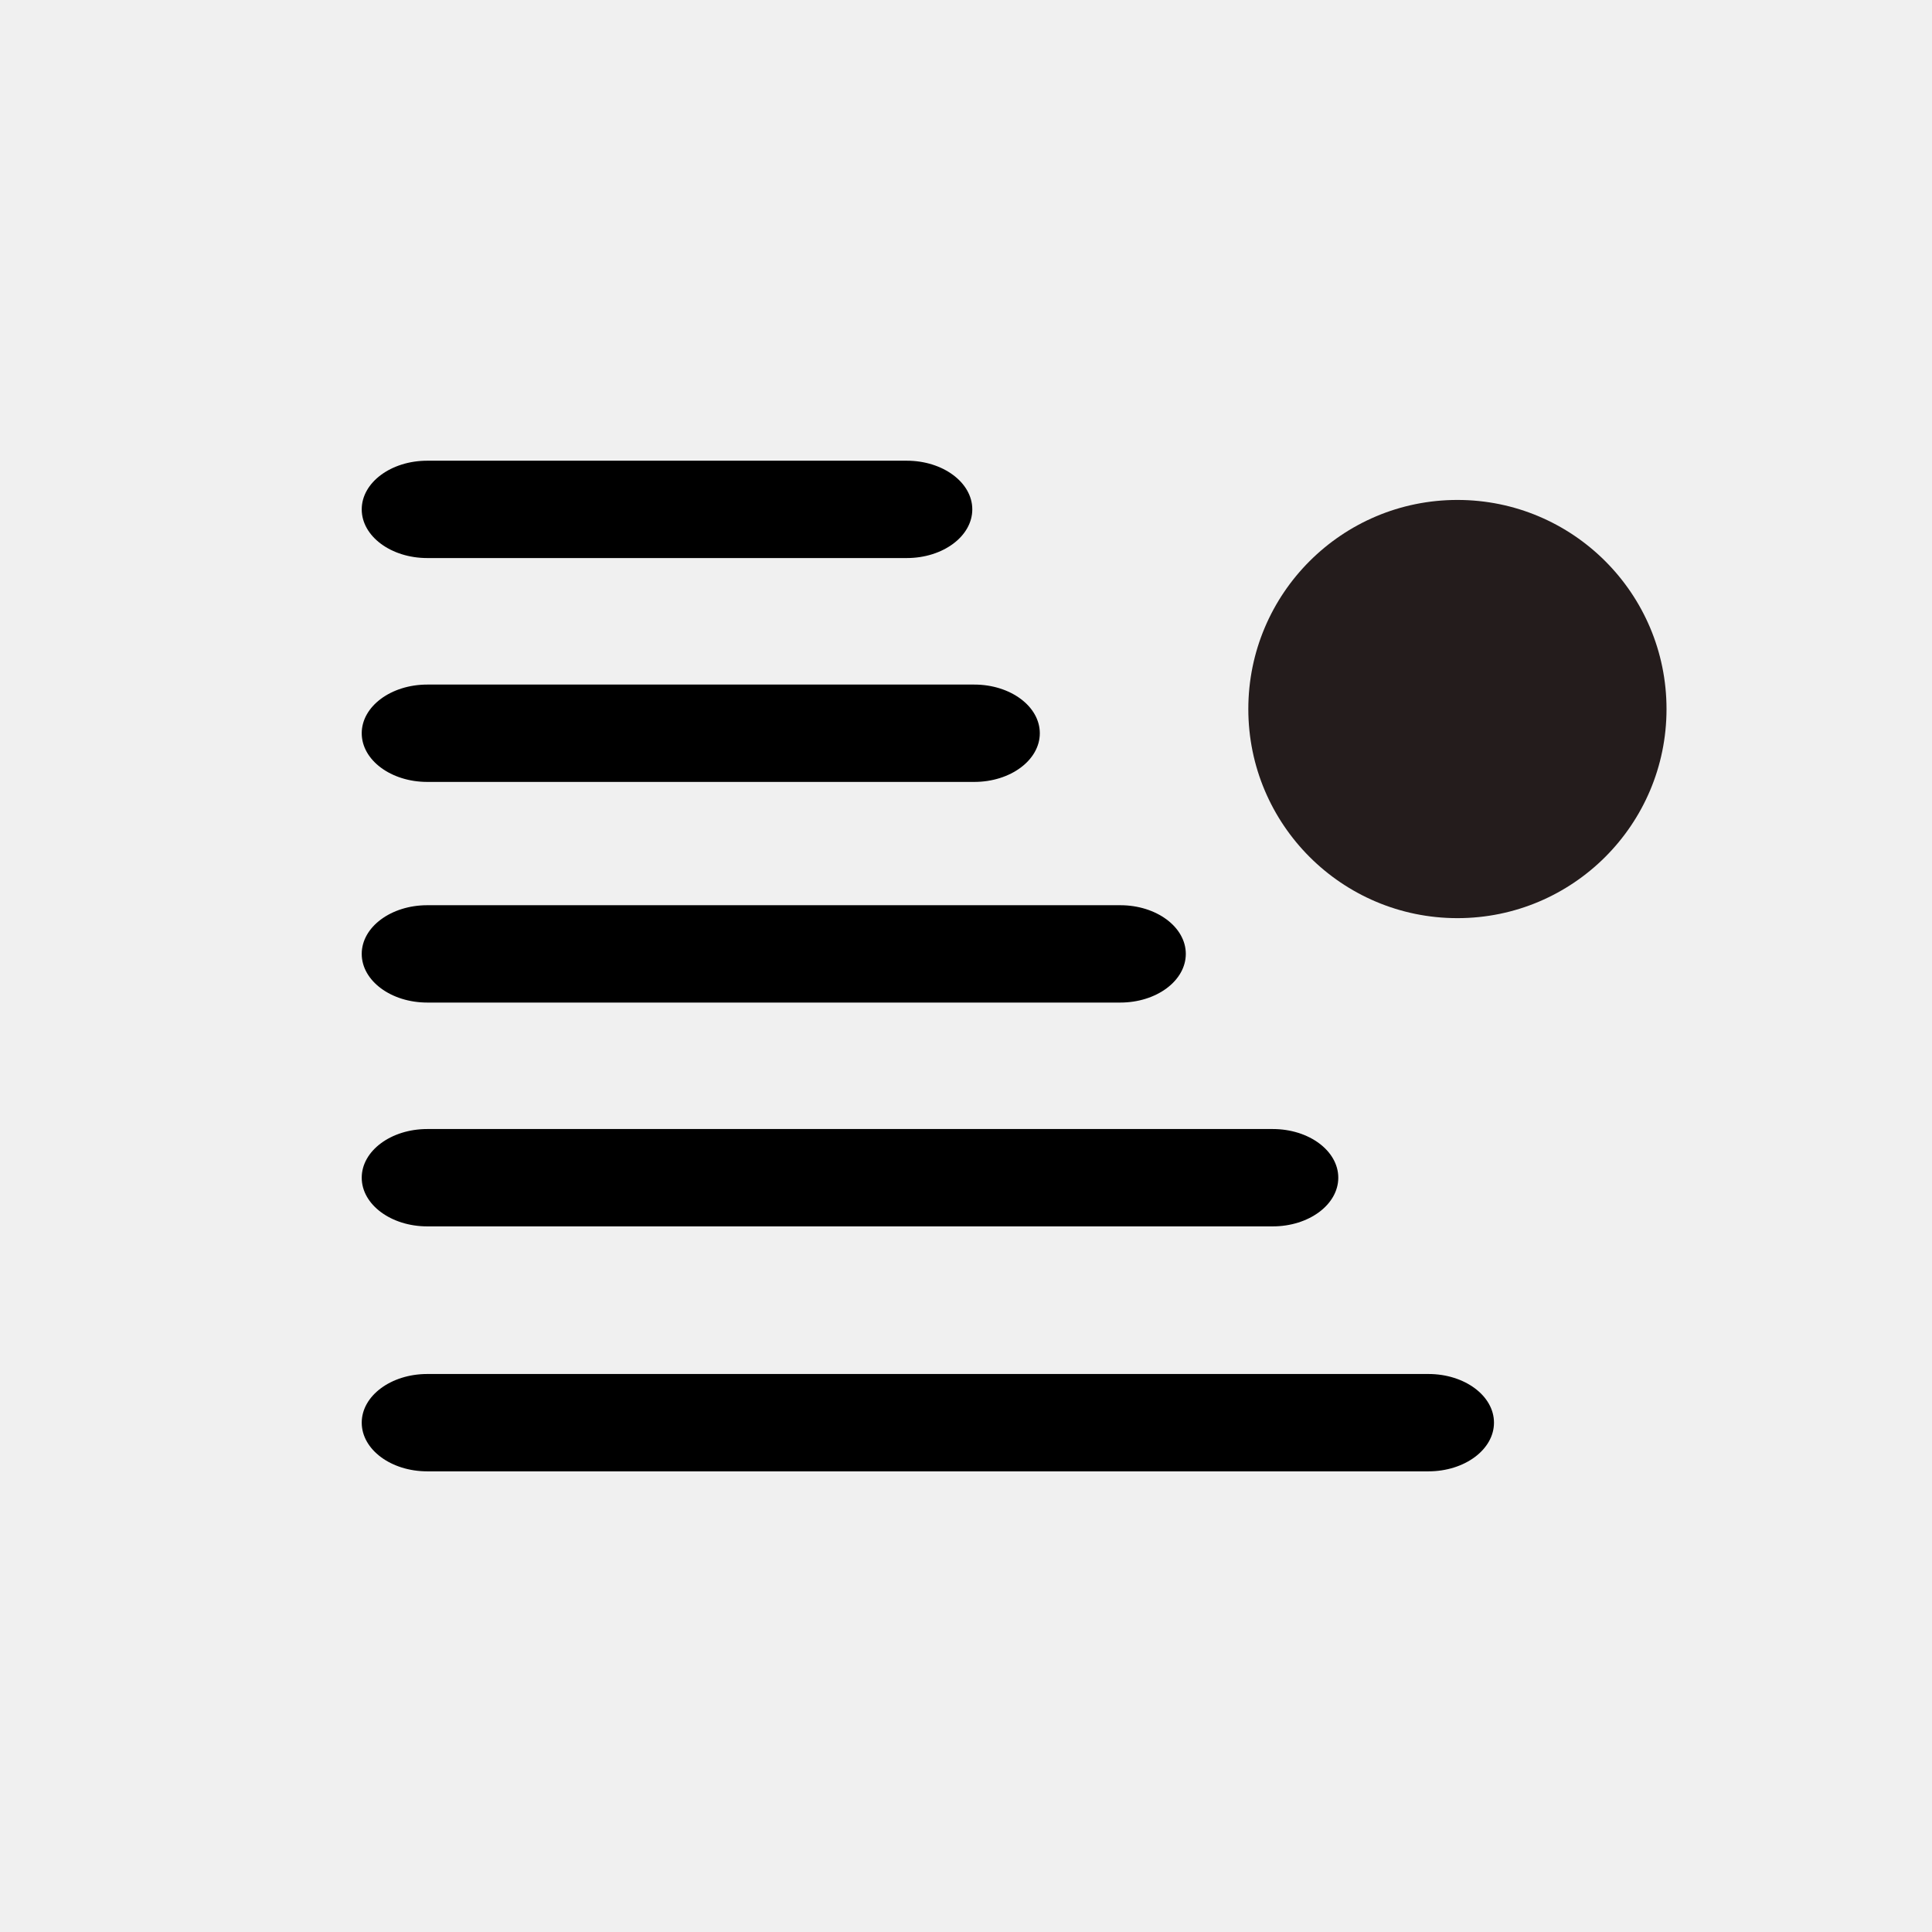
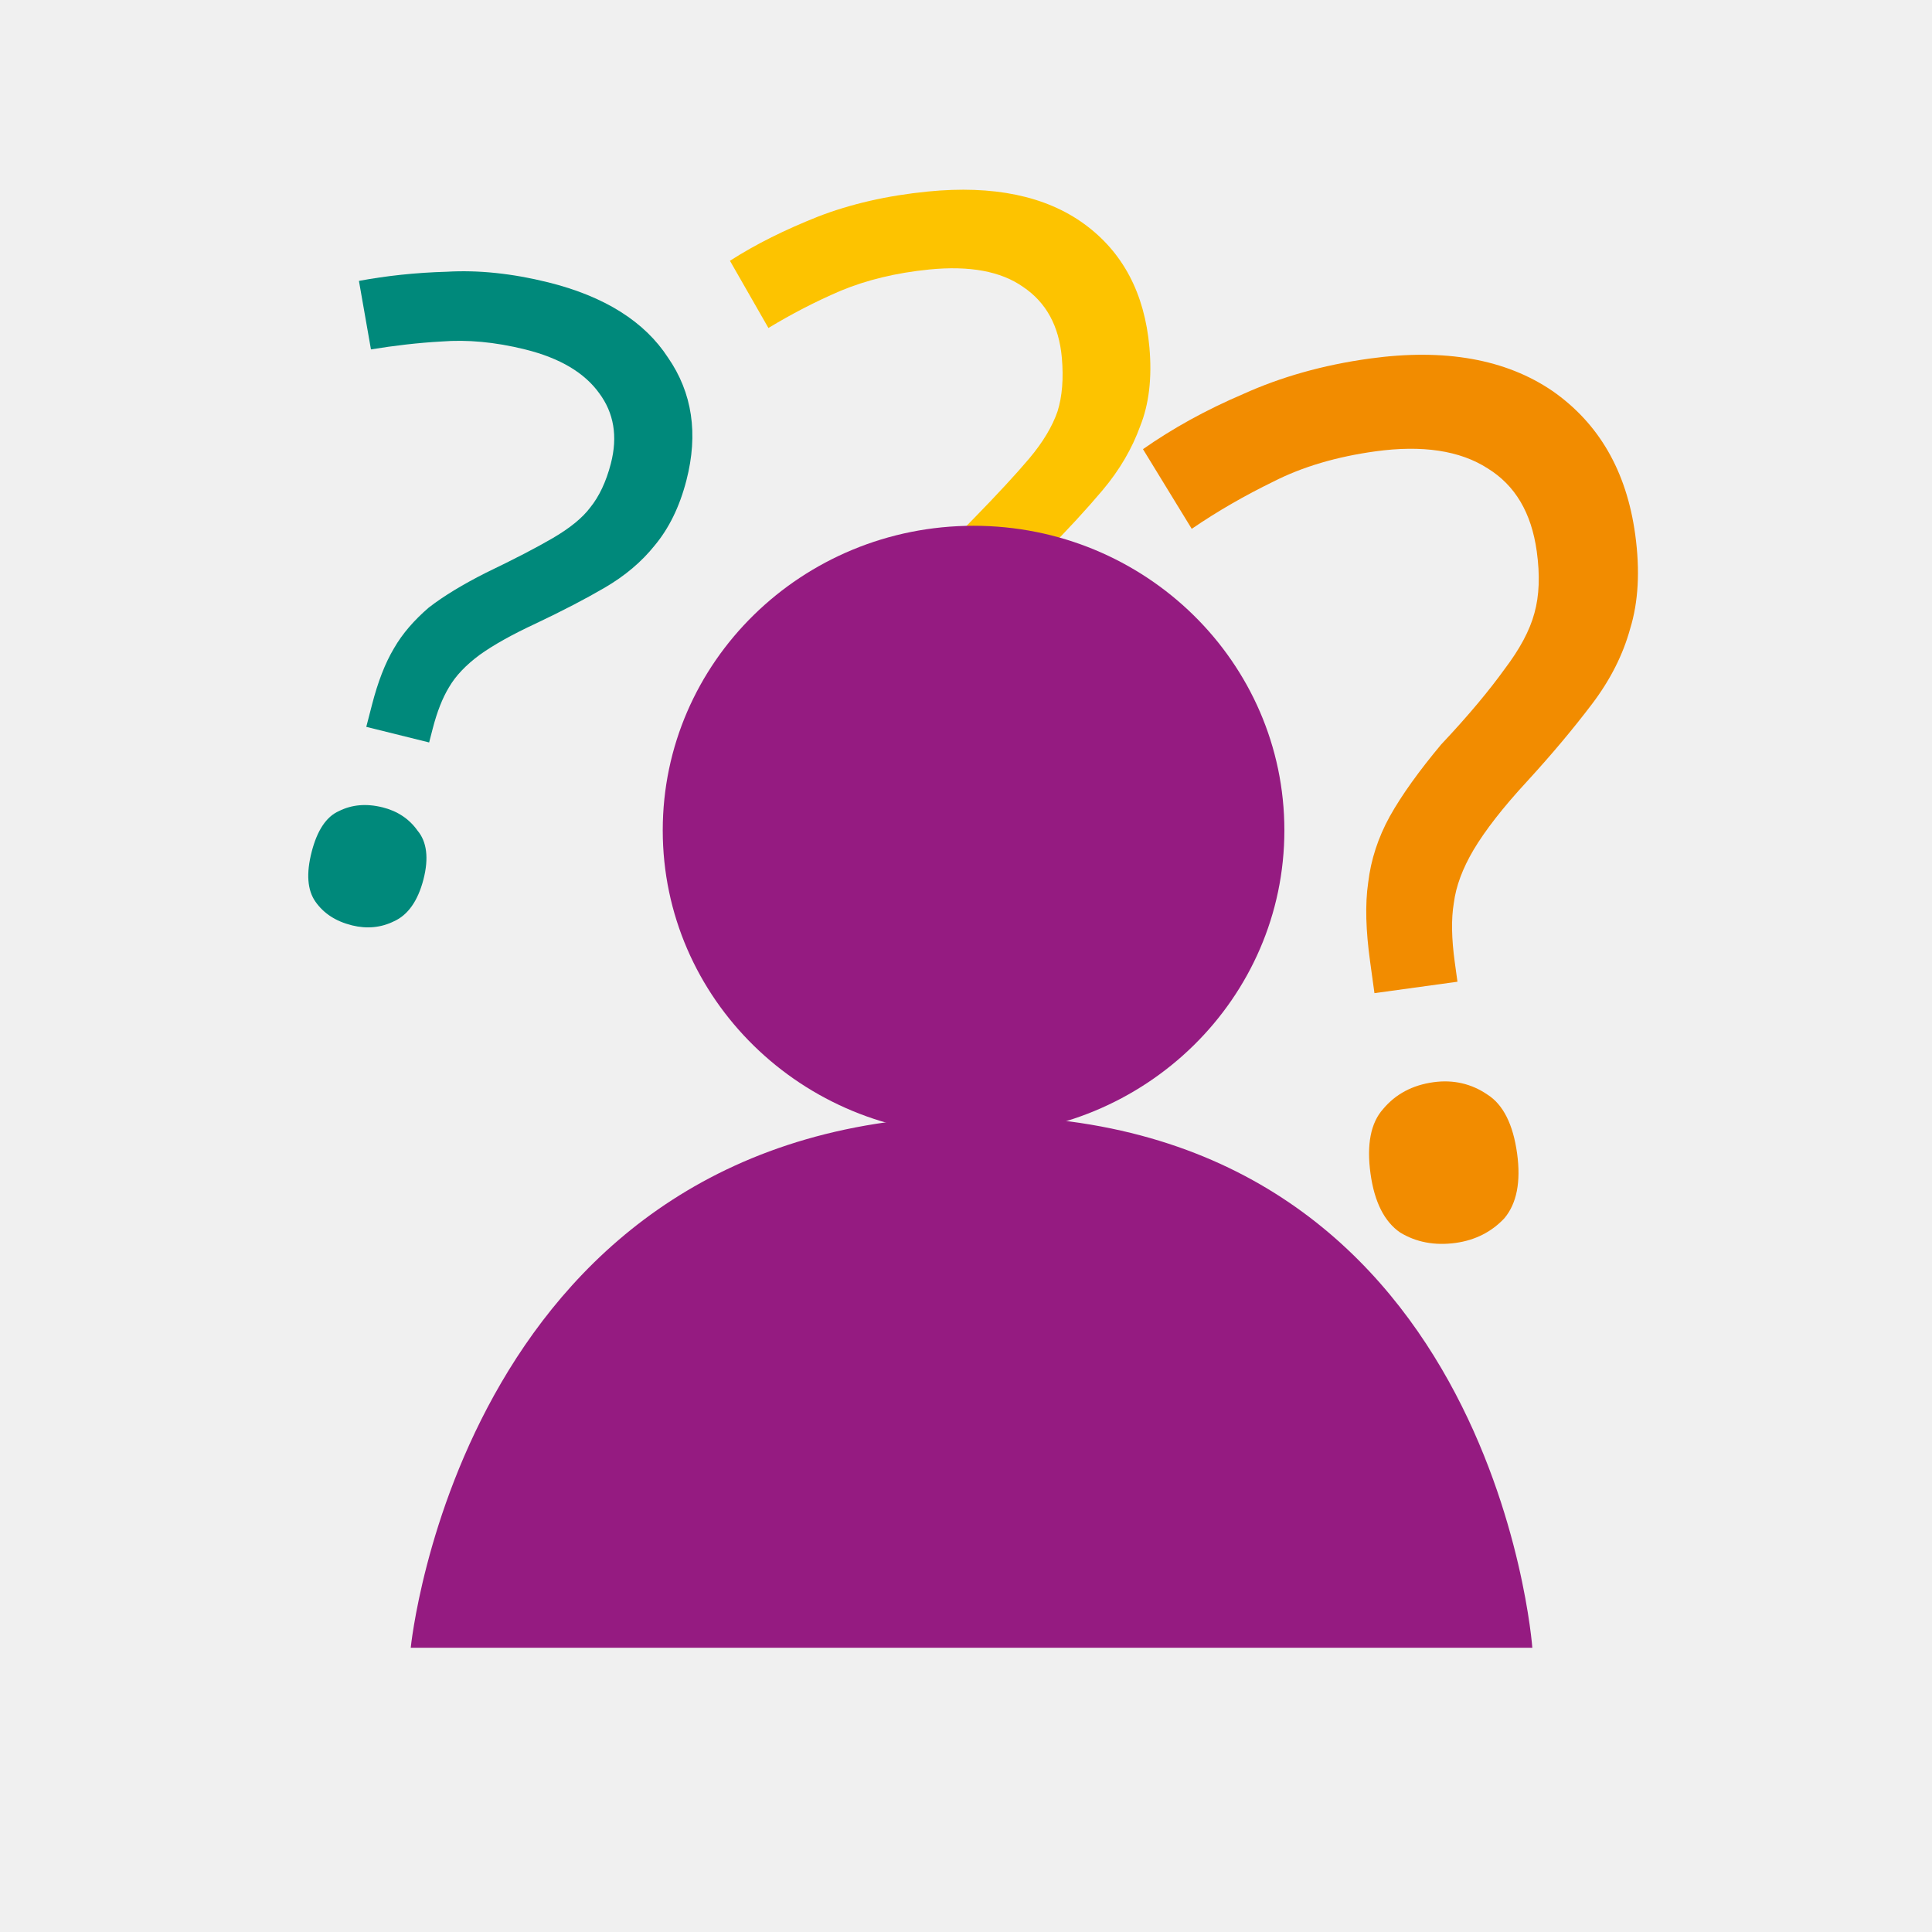
- <svg xmlns="http://www.w3.org/2000/svg" width="39mm" height="39mm" viewBox="0 0 39 39" version="1.1" id="svg8">
-   <defs id="defs2" />
-   <g id="layer1" transform="translate(0,-258)">
-     <rect style="opacity:1;fill:black;fill-opacity:1;stroke:none;stroke-width:2;stroke-linecap:round;stroke-linejoin:round;stroke-miterlimit:4;stroke-dasharray:none;stroke-opacity:1" id="rect5110" width="12.325" height="1.965" x="7.302" y="267.3" rx="1.323" ry="1.323" />
-     <rect style="opacity:1;fill:black;fill-opacity:1;stroke:none;stroke-width:2;stroke-linecap:round;stroke-linejoin:round;stroke-miterlimit:4;stroke-dasharray:none;stroke-opacity:1" id="rect5110-3" width="13.688" height="1.965" x="7.302" y="271.819" rx="1.323" ry="1.323" />
-     <rect style="opacity:1;fill:black;fill-opacity:1;stroke:none;stroke-width:2;stroke-linecap:round;stroke-linejoin:round;stroke-miterlimit:4;stroke-dasharray:none;stroke-opacity:1" id="rect5110-6" width="16.635" height="1.965" x="7.302" y="276.273" rx="1.323" ry="1.323" />
-     <rect style="opacity:1;fill:black;fill-opacity:1;stroke:none;stroke-width:2;stroke-linecap:round;stroke-linejoin:round;stroke-miterlimit:4;stroke-dasharray:none;stroke-opacity:1" id="rect5110-7" width="19.713" height="1.965" x="7.302" y="280.791" rx="1.323" ry="1.323" />
-     <rect style="opacity:1;fill:black;fill-opacity:1;stroke:none;stroke-width:2;stroke-linecap:round;stroke-linejoin:round;stroke-miterlimit:4;stroke-dasharray:none;stroke-opacity:1" id="rect5110-5" width="22.856" height="1.965" x="7.302" y="285.736" rx="1.323" ry="1.323" />
-     <circle style="opacity:1;fill:#241c1c;fill-opacity:1;stroke:none;stroke-width:2.465;stroke-linecap:round;stroke-linejoin:round;stroke-miterlimit:4;stroke-dasharray:none;stroke-dashoffset:74.268;stroke-opacity:1;paint-order:fill markers stroke" id="path836" cx="29.42" cy="272.313" r="4.221" />
+ <svg xmlns="http://www.w3.org/2000/svg" width="64" height="64" viewBox="0 0 16.933 16.933" version="1.1" id="svg8">
+   <defs id="defs2">
+     <marker orient="auto" refY="0.0" refX="0.0" id="marker1178" style="overflow:visible">
+       <path id="path1176" d="M 0.0,0.0 L 5.0,-5.0 L -12.5,0.0 L 5.0,5.0 L 0.0,0.0 z " style="fill-rule:evenodd;stroke:black;stroke-width:1pt;stroke-opacity:1" transform="scale(0.8) translate(12.5,0)" />
+     </marker>
+     <marker orient="auto" refY="0.0" refX="0.0" id="Arrow1Lstart" style="overflow:visible">
+       <path id="path900" d="M 0.0,0.0 L 5.0,-5.0 L -12.5,0.0 L 5.0,5.0 L 0.0,0.0 z " style="fill-rule:evenodd;stroke:black;stroke-width:1pt;stroke-opacity:1" transform="scale(0.8) translate(12.5,0)" />
+     </marker>
+   </defs>
+   <g id="layer1" transform="translate(0,-280.0667)">
+     <text xml:space="preserve" style="font-style:normal;font-weight:normal;font-size:8.988px;line-height:1.25;font-family:sans-serif;letter-spacing:0px;word-spacing:0px;fill:#fdc300;fill-opacity:1;stroke:none;stroke-width:0.265" x="-18.583" y="290.236" id="text865-3-7" transform="matrix(1.00421,-0.09921725,0.08779091,0.987134,0,0)">
+       <tspan id="tspan863-6-5" x="-18.583" y="290.236" style="fill:#fdc300;fill-opacity:1;stroke-width:0.265">?</tspan>
+     </text>
+     <g transform="matrix(0.1213319,0,0,0.1212322,-3.941618,270.5877)" style="fill:#951b81;fill-opacity:1;stroke-width:8.245" id="g824">
+       <ellipse style="opacity:1;fill:#951b81;fill-opacity:1;stroke:none;stroke-width:20.325;stroke-linecap:round;stroke-linejoin:round;stroke-miterlimit:4;stroke-dasharray:none;stroke-dashoffset:74.268;stroke-opacity:1;paint-order:fill markers stroke" id="path827" cx="102.812" cy="138.218" rx="22.452" ry="22.018" />
+       <path style="fill:#951b81;fill-opacity:1;stroke:none;stroke-width:2.182px;stroke-linecap:butt;stroke-linejoin:miter;stroke-opacity:1" d="m 62.156,197.313 c 0,0 3.775,-38.291 41,-38.455 37.225,-0.164 40.019,38.455 40.019,38.455 z" id="path855" />
+     </g>
+     <g id="g861" transform="translate(0,3e-6)" />
+     <text xml:space="preserve" style="font-style:normal;font-weight:normal;font-size:10.551px;line-height:1.25;font-family:sans-serif;letter-spacing:0px;word-spacing:0px;fill:#f28c00;fill-opacity:1;stroke:none;stroke-width:0.265" x="-28.945" y="289.842" id="text865" transform="rotate(-7.840847)">
+       <tspan id="tspan863" x="-28.945" y="289.842" style="fill:#f28c00;fill-opacity:1;stroke-width:0.265">?</tspan>
+     </text>
+     <text xml:space="preserve" style="font-style:normal;font-weight:normal;font-size:8.052px;line-height:1.25;font-family:sans-serif;letter-spacing:0px;word-spacing:0px;fill:#00897b;fill-opacity:1;stroke:none;stroke-width:0.265" x="73.005" y="281.386" id="text865-3" transform="matrix(0.9794044,0.2429987,-0.2480429,0.9594871,0,0)">
+       <tspan id="tspan863-6" x="73.005" y="281.386" style="fill:#00897b;fill-opacity:1;stroke-width:0.265">?</tspan>
+     </text>
  </g>
+   <style id="style817" type="text/css">
+ 	.st0{fill:#FFFFFF;}
+ 	.st1{fill:none;}
+ 	.st2{fill:#3E5389;}
+ </style>
</svg>
